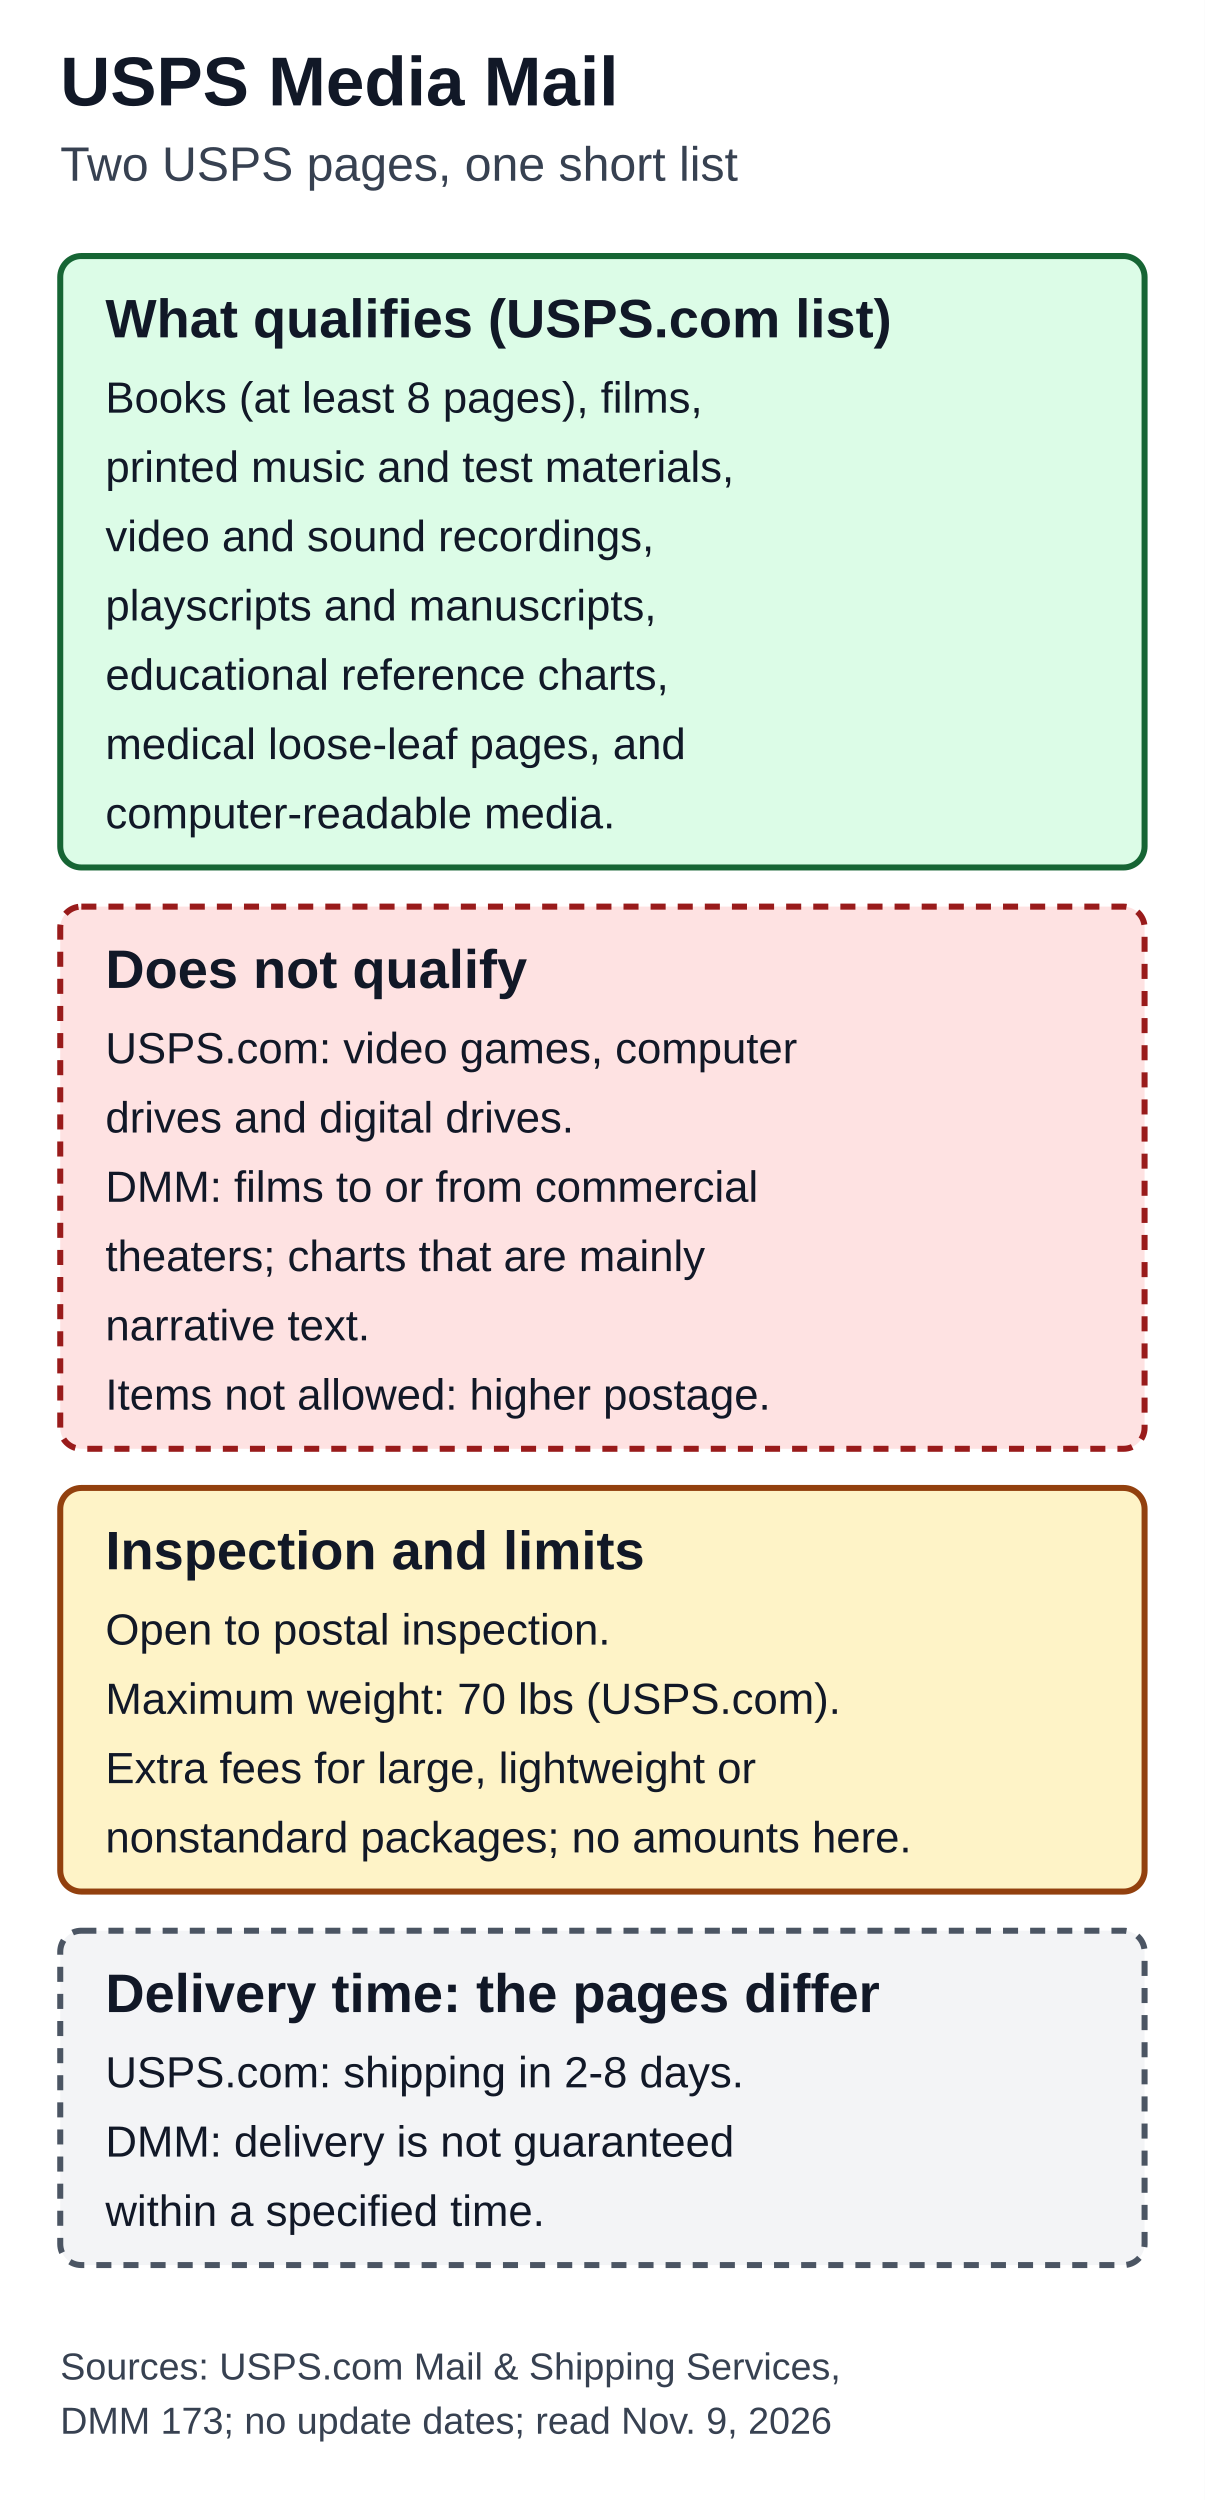
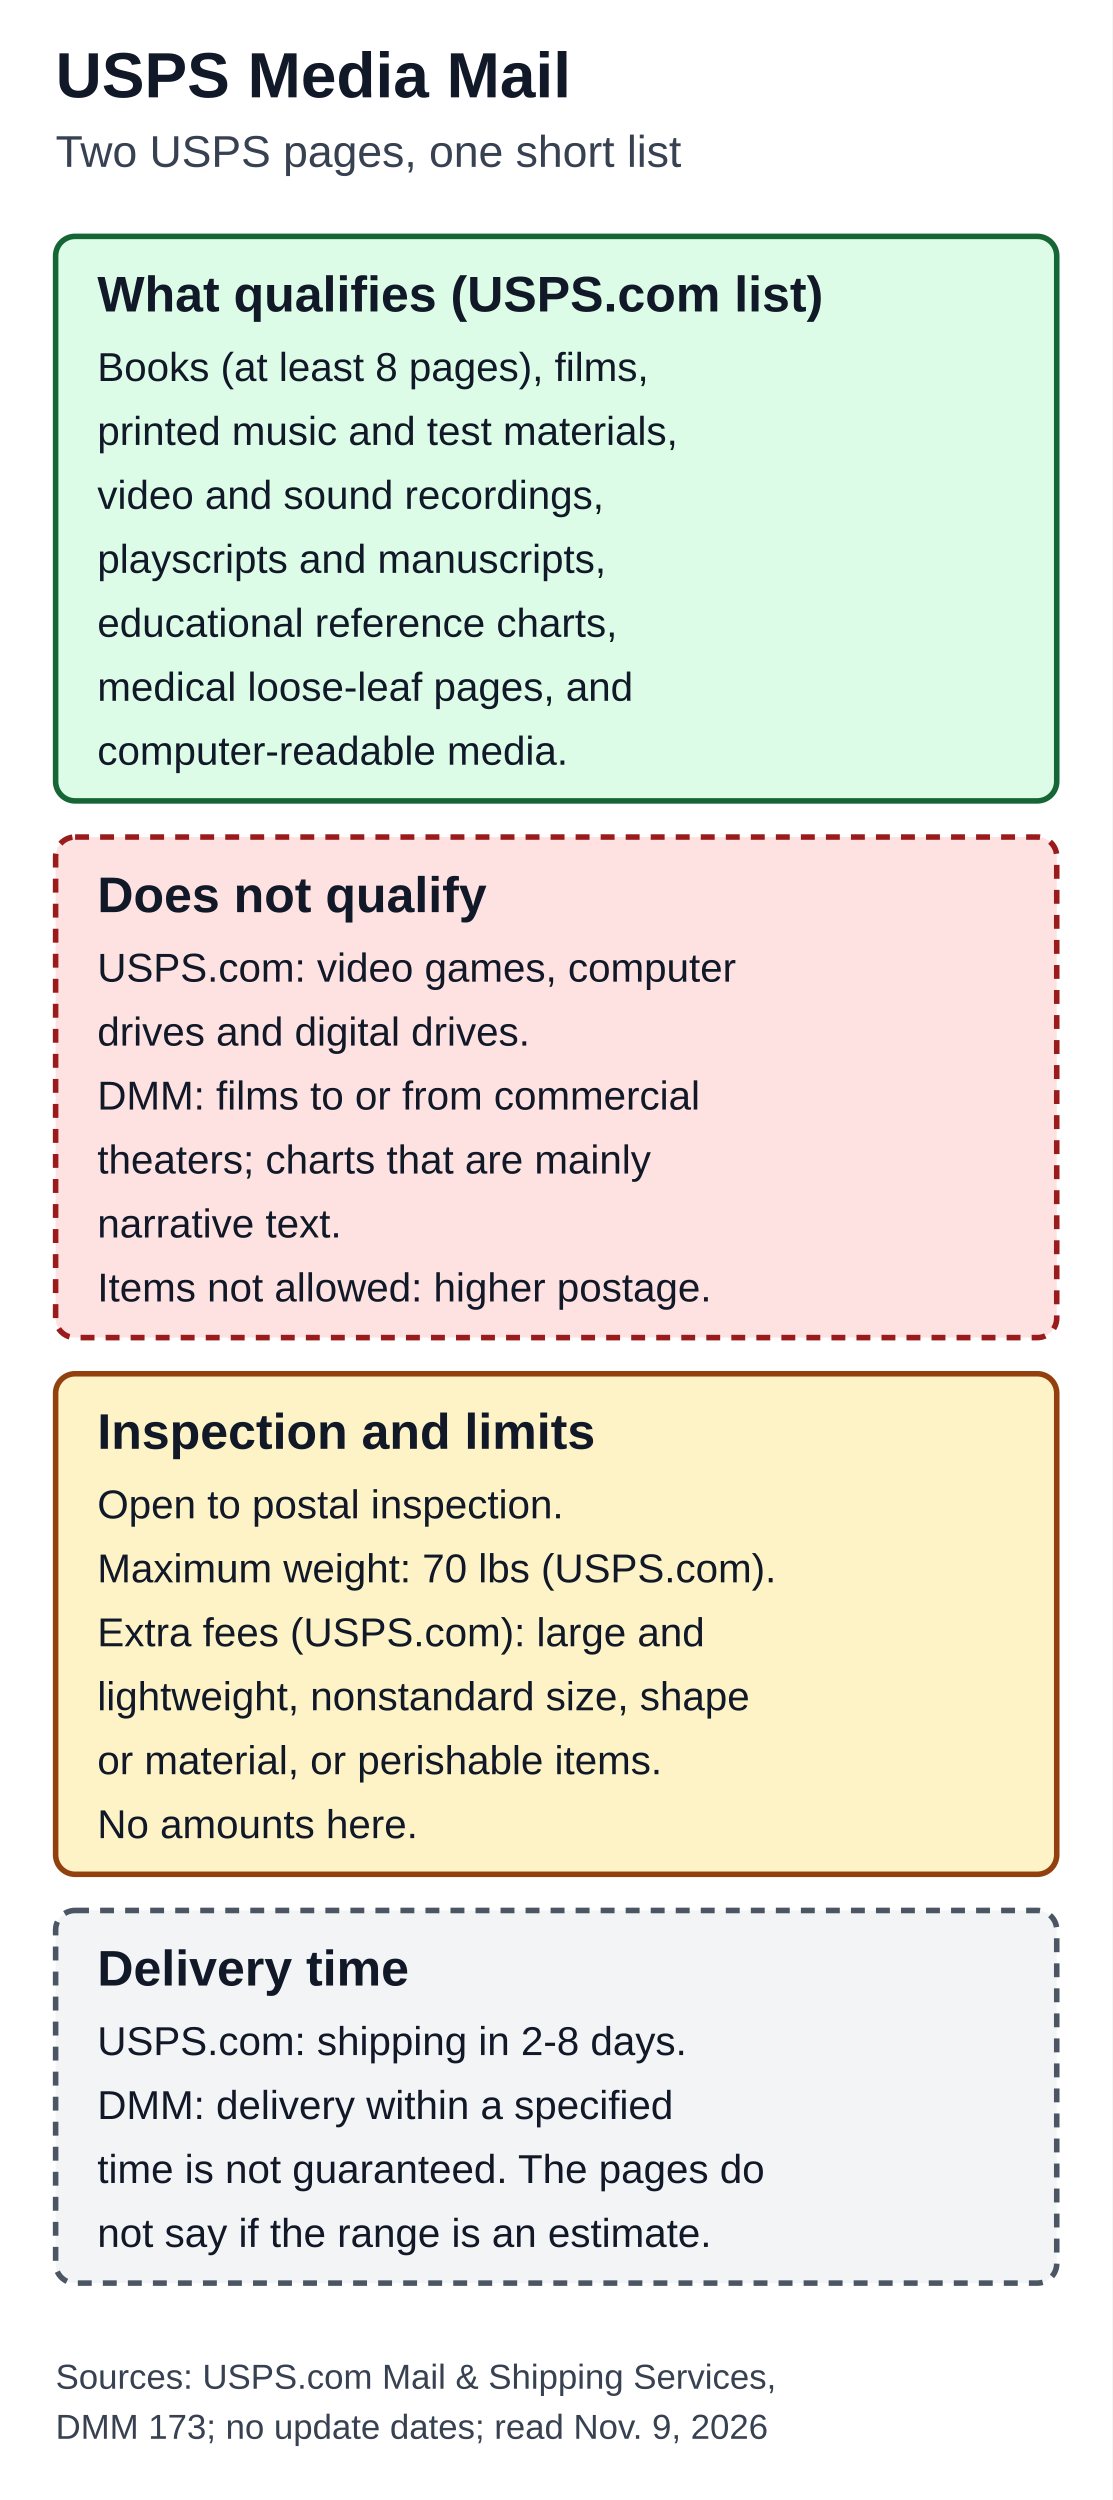
- <svg xmlns="http://www.w3.org/2000/svg" width="800" height="1660" viewBox="0 0 800 1660" font-family="Liberation Sans, Arial, Helvetica, sans-serif">
-   <rect width="800" height="1660" fill="#ffffff" />
+ <svg xmlns="http://www.w3.org/2000/svg" width="800" height="1798" viewBox="0 0 800 1798" font-family="Liberation Sans, Arial, Helvetica, sans-serif">
+   <rect width="800" height="1798" fill="#ffffff" />
  <text x="40" y="70" font-size="46" font-weight="bold" fill="#111827">USPS Media Mail</text>
  <text x="40" y="120" font-size="32" fill="#374151">Two USPS pages, one short list</text>
  <rect x="40" y="170" width="720" height="406" rx="14" fill="#dcfce7" stroke="#166534" stroke-width="4" />
  <text x="70" y="224" font-size="36" font-weight="bold" fill="#111827">What qualifies (USPS.com list)</text>
  <text x="70" y="274" font-size="29" fill="#111827">Books (at least 8 pages), films,</text>
  <text x="70" y="320" font-size="29" fill="#111827">printed music and test materials,</text>
  <text x="70" y="366" font-size="29" fill="#111827">video and sound recordings,</text>
  <text x="70" y="412" font-size="29" fill="#111827">playscripts and manuscripts,</text>
  <text x="70" y="458" font-size="29" fill="#111827">educational reference charts,</text>
  <text x="70" y="504" font-size="29" fill="#111827">medical loose-leaf pages, and</text>
  <text x="70" y="550" font-size="29" fill="#111827">computer-readable media.</text>
  <rect x="40" y="602" width="720" height="360" rx="14" fill="#fee2e2" stroke="#991b1b" stroke-width="4" stroke-dasharray="10 8" />
  <text x="70" y="656" font-size="36" font-weight="bold" fill="#111827">Does not qualify</text>
  <text x="70" y="706" font-size="29" fill="#111827">USPS.com: video games, computer</text>
  <text x="70" y="752" font-size="29" fill="#111827">drives and digital drives.</text>
  <text x="70" y="798" font-size="29" fill="#111827">DMM: films to or from commercial</text>
  <text x="70" y="844" font-size="29" fill="#111827">theaters; charts that are mainly</text>
  <text x="70" y="890" font-size="29" fill="#111827">narrative text.</text>
  <text x="70" y="936" font-size="29" fill="#111827">Items not allowed: higher postage.</text>
-   <rect x="40" y="988" width="720" height="268" rx="14" fill="#fef3c7" stroke="#92400e" stroke-width="4" />
+   <rect x="40" y="988" width="720" height="360" rx="14" fill="#fef3c7" stroke="#92400e" stroke-width="4" />
  <text x="70" y="1042" font-size="36" font-weight="bold" fill="#111827">Inspection and limits</text>
  <text x="70" y="1092" font-size="29" fill="#111827">Open to postal inspection.</text>
  <text x="70" y="1138" font-size="29" fill="#111827">Maximum weight: 70 lbs (USPS.com).</text>
-   <text x="70" y="1184" font-size="29" fill="#111827">Extra fees for large, lightweight or</text>
-   <text x="70" y="1230" font-size="29" fill="#111827">nonstandard packages; no amounts here.</text>
-   <rect x="40" y="1282" width="720" height="222" rx="14" fill="#f3f4f6" stroke="#4b5563" stroke-width="4" stroke-dasharray="10 8" />
-   <text x="70" y="1336" font-size="36" font-weight="bold" fill="#111827">Delivery time: the pages differ</text>
-   <text x="70" y="1386" font-size="29" fill="#111827">USPS.com: shipping in 2-8 days.</text>
-   <text x="70" y="1432" font-size="29" fill="#111827">DMM: delivery is not guaranteed</text>
-   <text x="70" y="1478" font-size="29" fill="#111827">within a specified time.</text>
-   <text x="40" y="1580" font-size="25" fill="#374151">Sources: USPS.com Mail &amp; Shipping Services,</text>
-   <text x="40" y="1616" font-size="25" fill="#374151">DMM 173; no update dates; read Nov. 9, 2026</text>
+   <text x="70" y="1184" font-size="29" fill="#111827">Extra fees (USPS.com): large and</text>
+   <text x="70" y="1230" font-size="29" fill="#111827">lightweight, nonstandard size, shape</text>
+   <text x="70" y="1276" font-size="29" fill="#111827">or material, or perishable items.</text>
+   <text x="70" y="1322" font-size="29" fill="#111827">No amounts here.</text>
+   <rect x="40" y="1374" width="720" height="268" rx="14" fill="#f3f4f6" stroke="#4b5563" stroke-width="4" stroke-dasharray="10 8" />
+   <text x="70" y="1428" font-size="36" font-weight="bold" fill="#111827">Delivery time</text>
+   <text x="70" y="1478" font-size="29" fill="#111827">USPS.com: shipping in 2-8 days.</text>
+   <text x="70" y="1524" font-size="29" fill="#111827">DMM: delivery within a specified</text>
+   <text x="70" y="1570" font-size="29" fill="#111827">time is not guaranteed. The pages do</text>
+   <text x="70" y="1616" font-size="29" fill="#111827">not say if the range is an estimate.</text>
+   <text x="40" y="1718" font-size="25" fill="#374151">Sources: USPS.com Mail &amp; Shipping Services,</text>
+   <text x="40" y="1754" font-size="25" fill="#374151">DMM 173; no update dates; read Nov. 9, 2026</text>
</svg>
